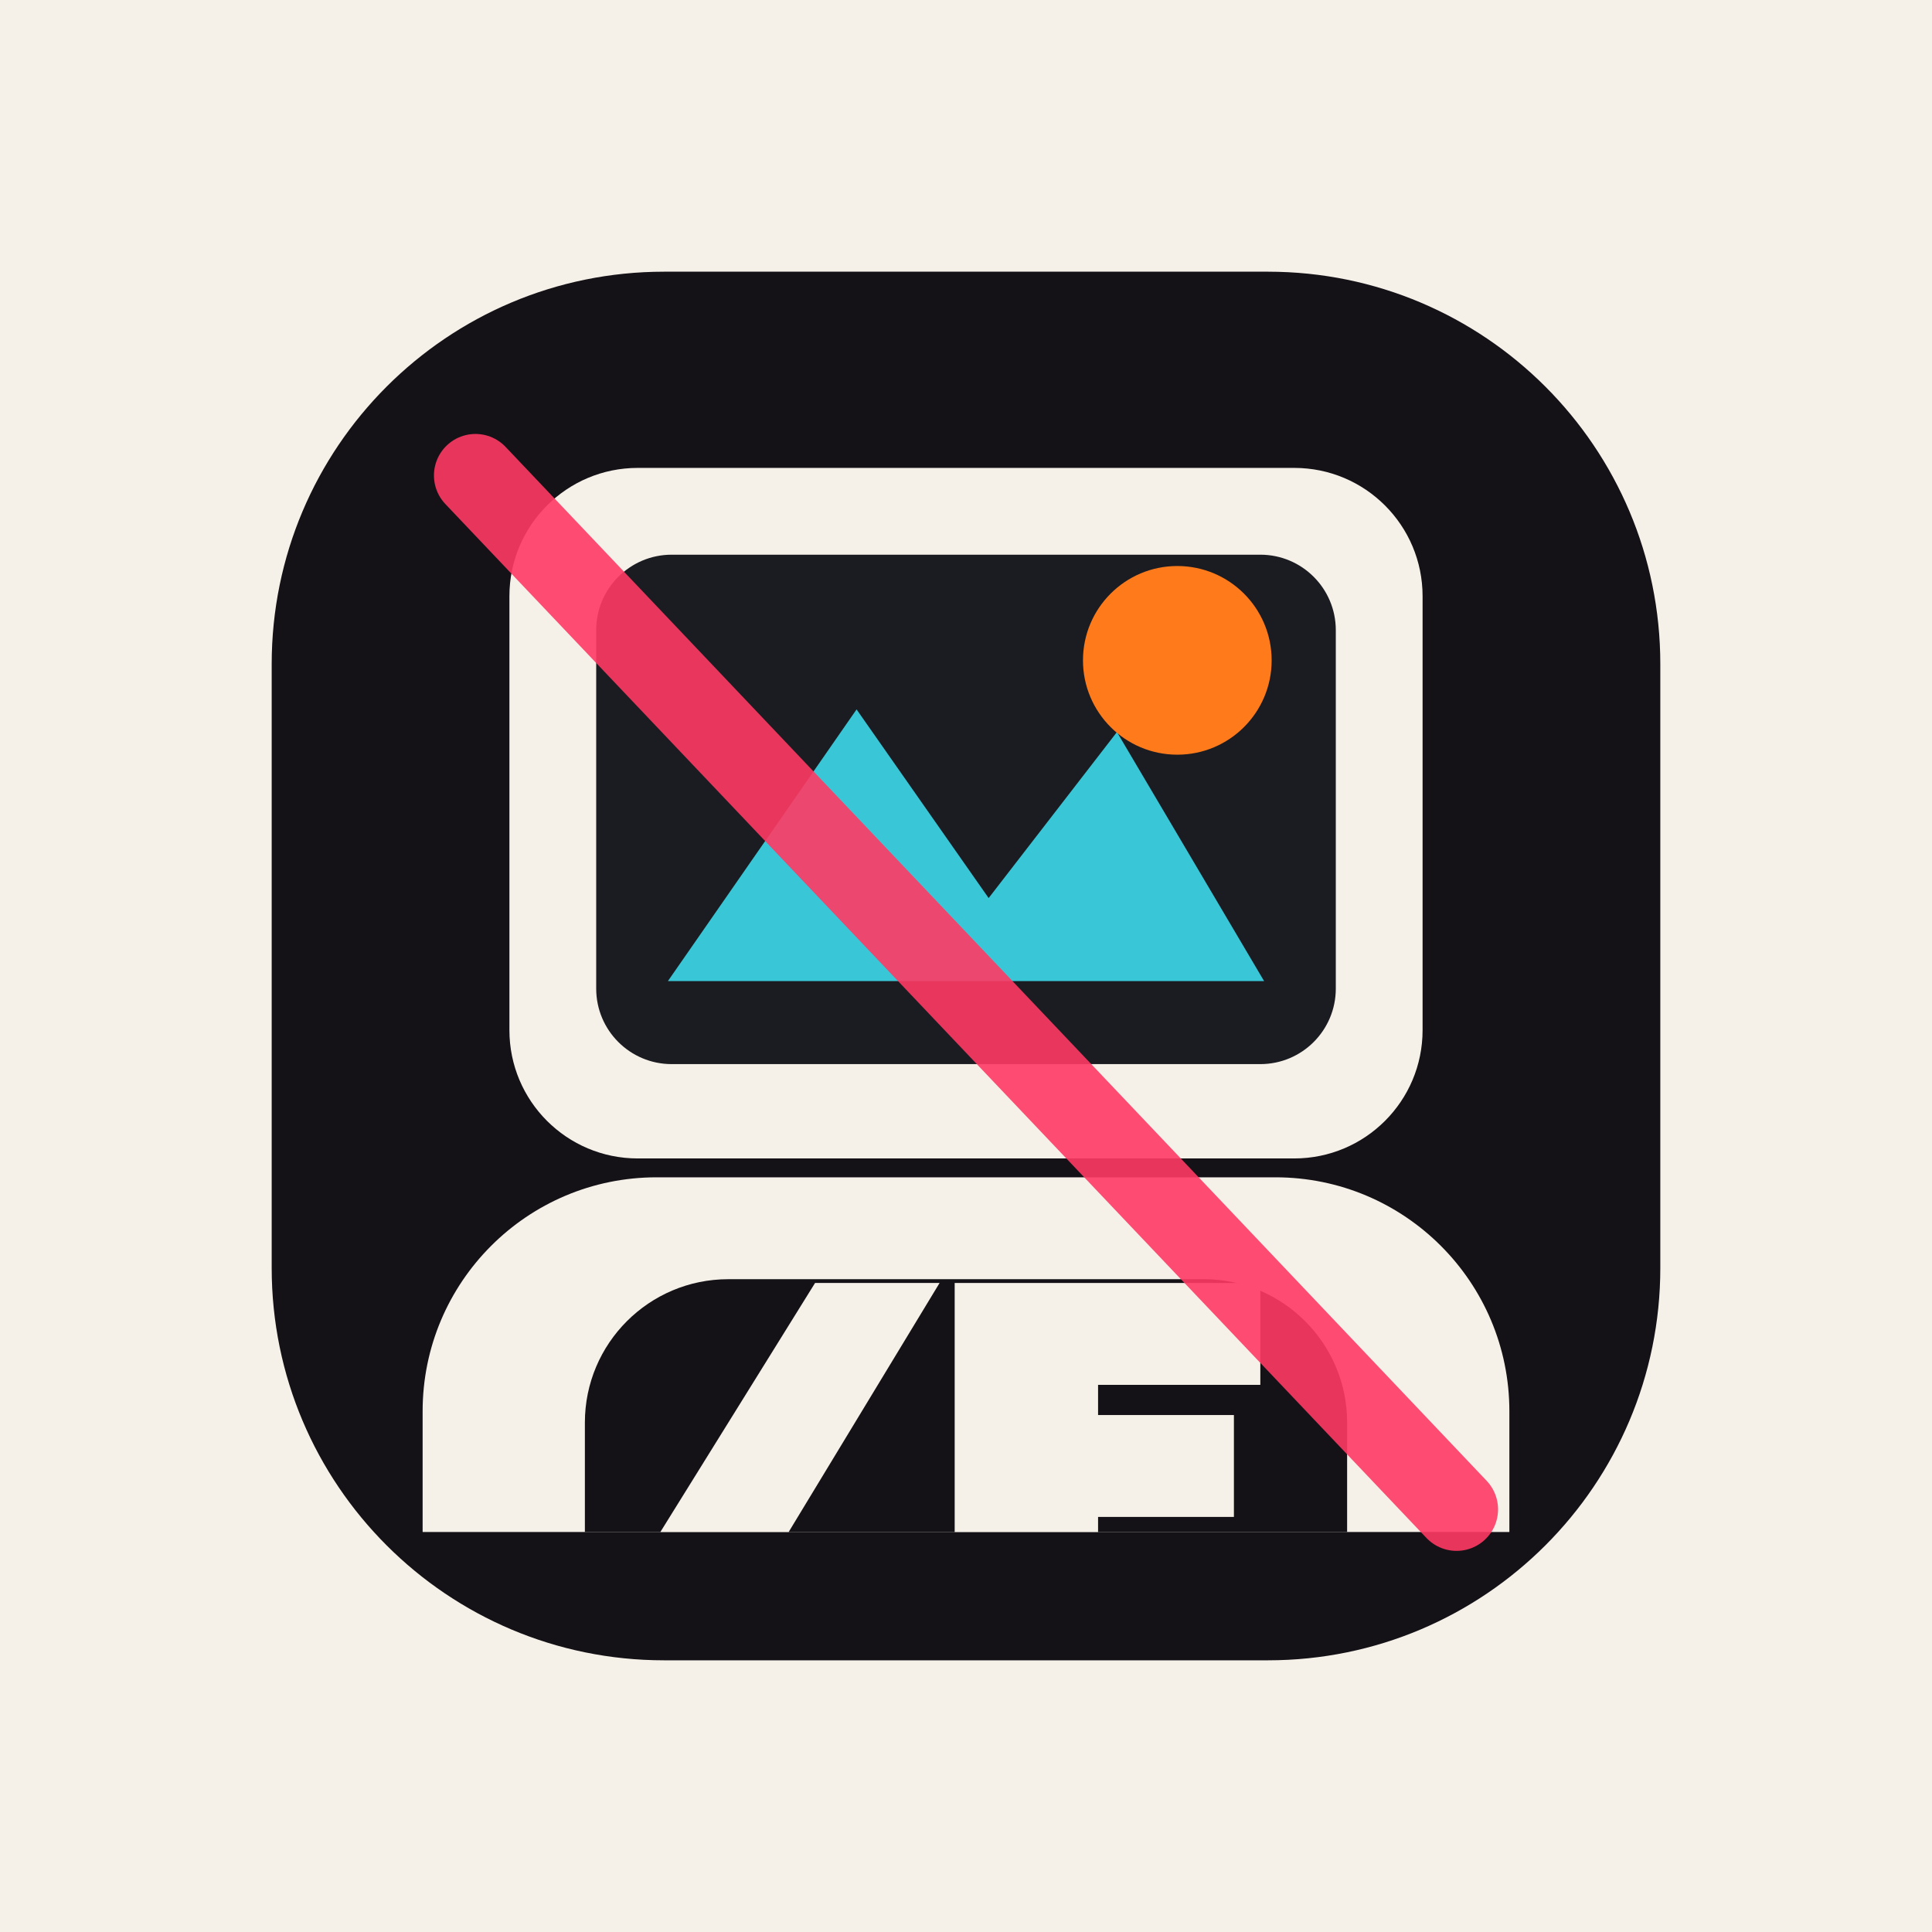
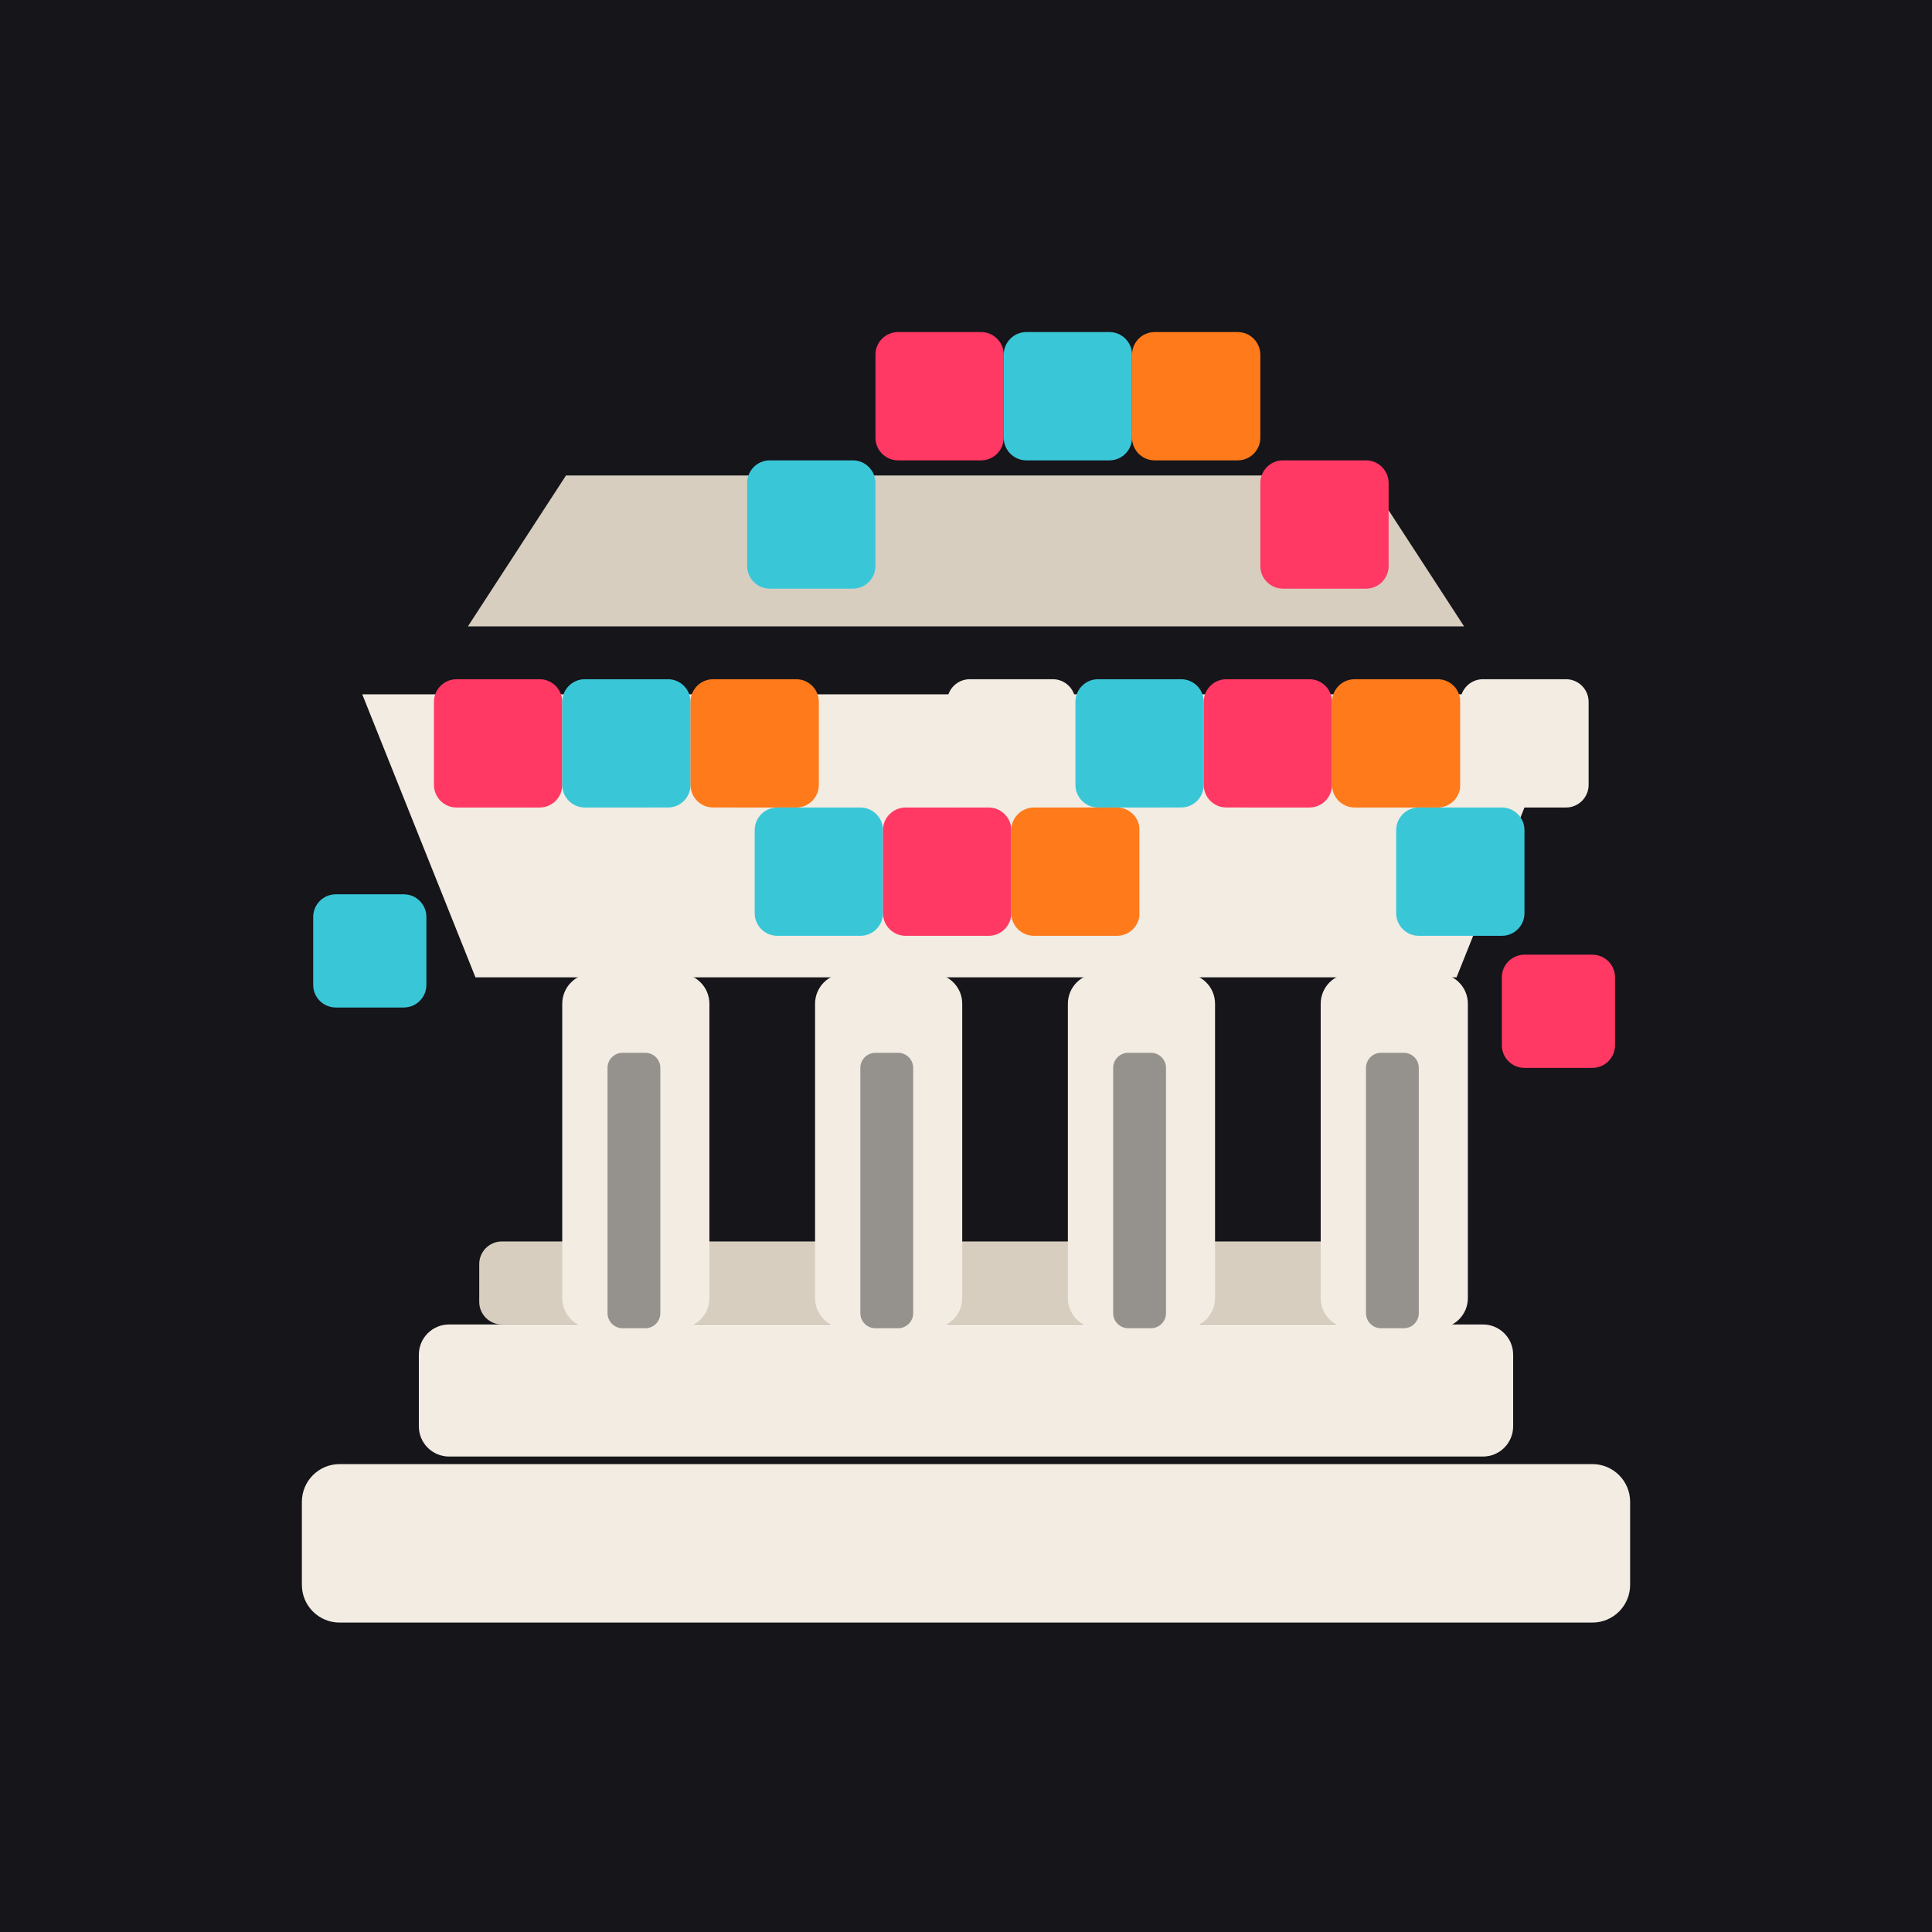
<svg xmlns="http://www.w3.org/2000/svg" width="512" height="512" viewBox="0 0 512 512" fill="none">
-   <rect width="512" height="512" fill="#F5F0E8" />
-   <rect x="72" y="72" width="368" height="368" rx="104" fill="#141217" />
-   <path d="M112 374C112 339.758 139.758 312 174 312H338C372.242 312 400 339.758 400 374V406H112V374Z" fill="#F5F0E8" />
-   <path d="M155 377C155 356.013 172.013 339 193 339H319C339.987 339 357 356.013 357 377V406H155V377Z" fill="#141217" />
-   <rect x="135" y="124" width="242" height="183" rx="34" fill="#F5F0E8" />
-   <rect x="158" y="147" width="196" height="135" rx="20" fill="#1B1C21" />
-   <path d="M177 260L227 188L262 238L296 194L335 260H177Z" fill="#39C7D8" />
-   <circle cx="312" cy="175" r="25" fill="#FF7A1A" />
-   <path d="M175 406L216 340H249L209 406H175Z" fill="#F5F0E8" />
-   <path d="M253 340H334V367H291V375H327V402H291V406H253V340Z" fill="#F5F0E8" />
-   <path d="M126 126L386 400" stroke="#FF3864" stroke-width="22" stroke-linecap="round" opacity="0.9" />
+   <rect width="512" height="512" fill="#15151A" />
+   <rect x="80" y="388" width="352" height="42" rx="10" fill="#F2ECE2" />
+   <rect x="111" y="351" width="290" height="35" rx="8" fill="#F2ECE2" />
+   <rect x="127" y="329" width="258" height="22" rx="6" fill="#D8CEC0" />
+   <path d="M96 184H416L386 259H126L96 184Z" fill="#F2ECE2" />
+   <path d="M124 166H388L362 126H150L124 166Z" fill="#D8CEC0" />
+   <rect x="149" y="258" width="39" height="94" rx="8" fill="#F2ECE2" />
+   <rect x="216" y="258" width="39" height="94" rx="8" fill="#F2ECE2" />
+   <rect x="283" y="258" width="39" height="94" rx="8" fill="#F2ECE2" />
+   <rect x="350" y="258" width="39" height="94" rx="8" fill="#F2ECE2" />
+   <rect x="161" y="279" width="14" height="73" rx="4" fill="#15151A" opacity="0.42" />
+   <rect x="228" y="279" width="14" height="73" rx="4" fill="#15151A" opacity="0.42" />
+   <rect x="295" y="279" width="14" height="73" rx="4" fill="#15151A" opacity="0.42" />
+   <rect x="362" y="279" width="14" height="73" rx="4" fill="#15151A" opacity="0.42" />
+   <rect x="115" y="180" width="34" height="34" rx="6" fill="#FF3864" />
+   <rect x="149" y="180" width="34" height="34" rx="6" fill="#39C7D8" />
+   <rect x="183" y="180" width="34" height="34" rx="6" fill="#FF7A1A" />
+   <rect x="251" y="180" width="34" height="34" rx="6" fill="#F2ECE2" />
+   <rect x="285" y="180" width="34" height="34" rx="6" fill="#39C7D8" />
+   <rect x="319" y="180" width="34" height="34" rx="6" fill="#FF3864" />
+   <rect x="353" y="180" width="34" height="34" rx="6" fill="#FF7A1A" />
+   <rect x="387" y="180" width="34" height="34" rx="6" fill="#F2ECE2" />
+   <rect x="166" y="214" width="34" height="34" rx="6" fill="#F2ECE2" />
+   <rect x="200" y="214" width="34" height="34" rx="6" fill="#39C7D8" />
+   <rect x="234" y="214" width="34" height="34" rx="6" fill="#FF3864" />
+   <rect x="268" y="214" width="34" height="34" rx="6" fill="#FF7A1A" />
+   <rect x="302" y="214" width="34" height="34" rx="6" fill="#F2ECE2" />
+   <rect x="370" y="214" width="34" height="34" rx="6" fill="#39C7D8" />
+   <rect x="398" y="253" width="30" height="30" rx="6" fill="#FF3864" />
+   <rect x="83" y="237" width="30" height="30" rx="6" fill="#39C7D8" />
+   <rect x="232" y="88" width="34" height="34" rx="6" fill="#FF3864" />
+   <rect x="266" y="88" width="34" height="34" rx="6" fill="#39C7D8" />
+   <rect x="300" y="88" width="34" height="34" rx="6" fill="#FF7A1A" />
+   <rect x="198" y="122" width="34" height="34" rx="6" fill="#39C7D8" />
+   <rect x="334" y="122" width="34" height="34" rx="6" fill="#FF3864" />
</svg>
